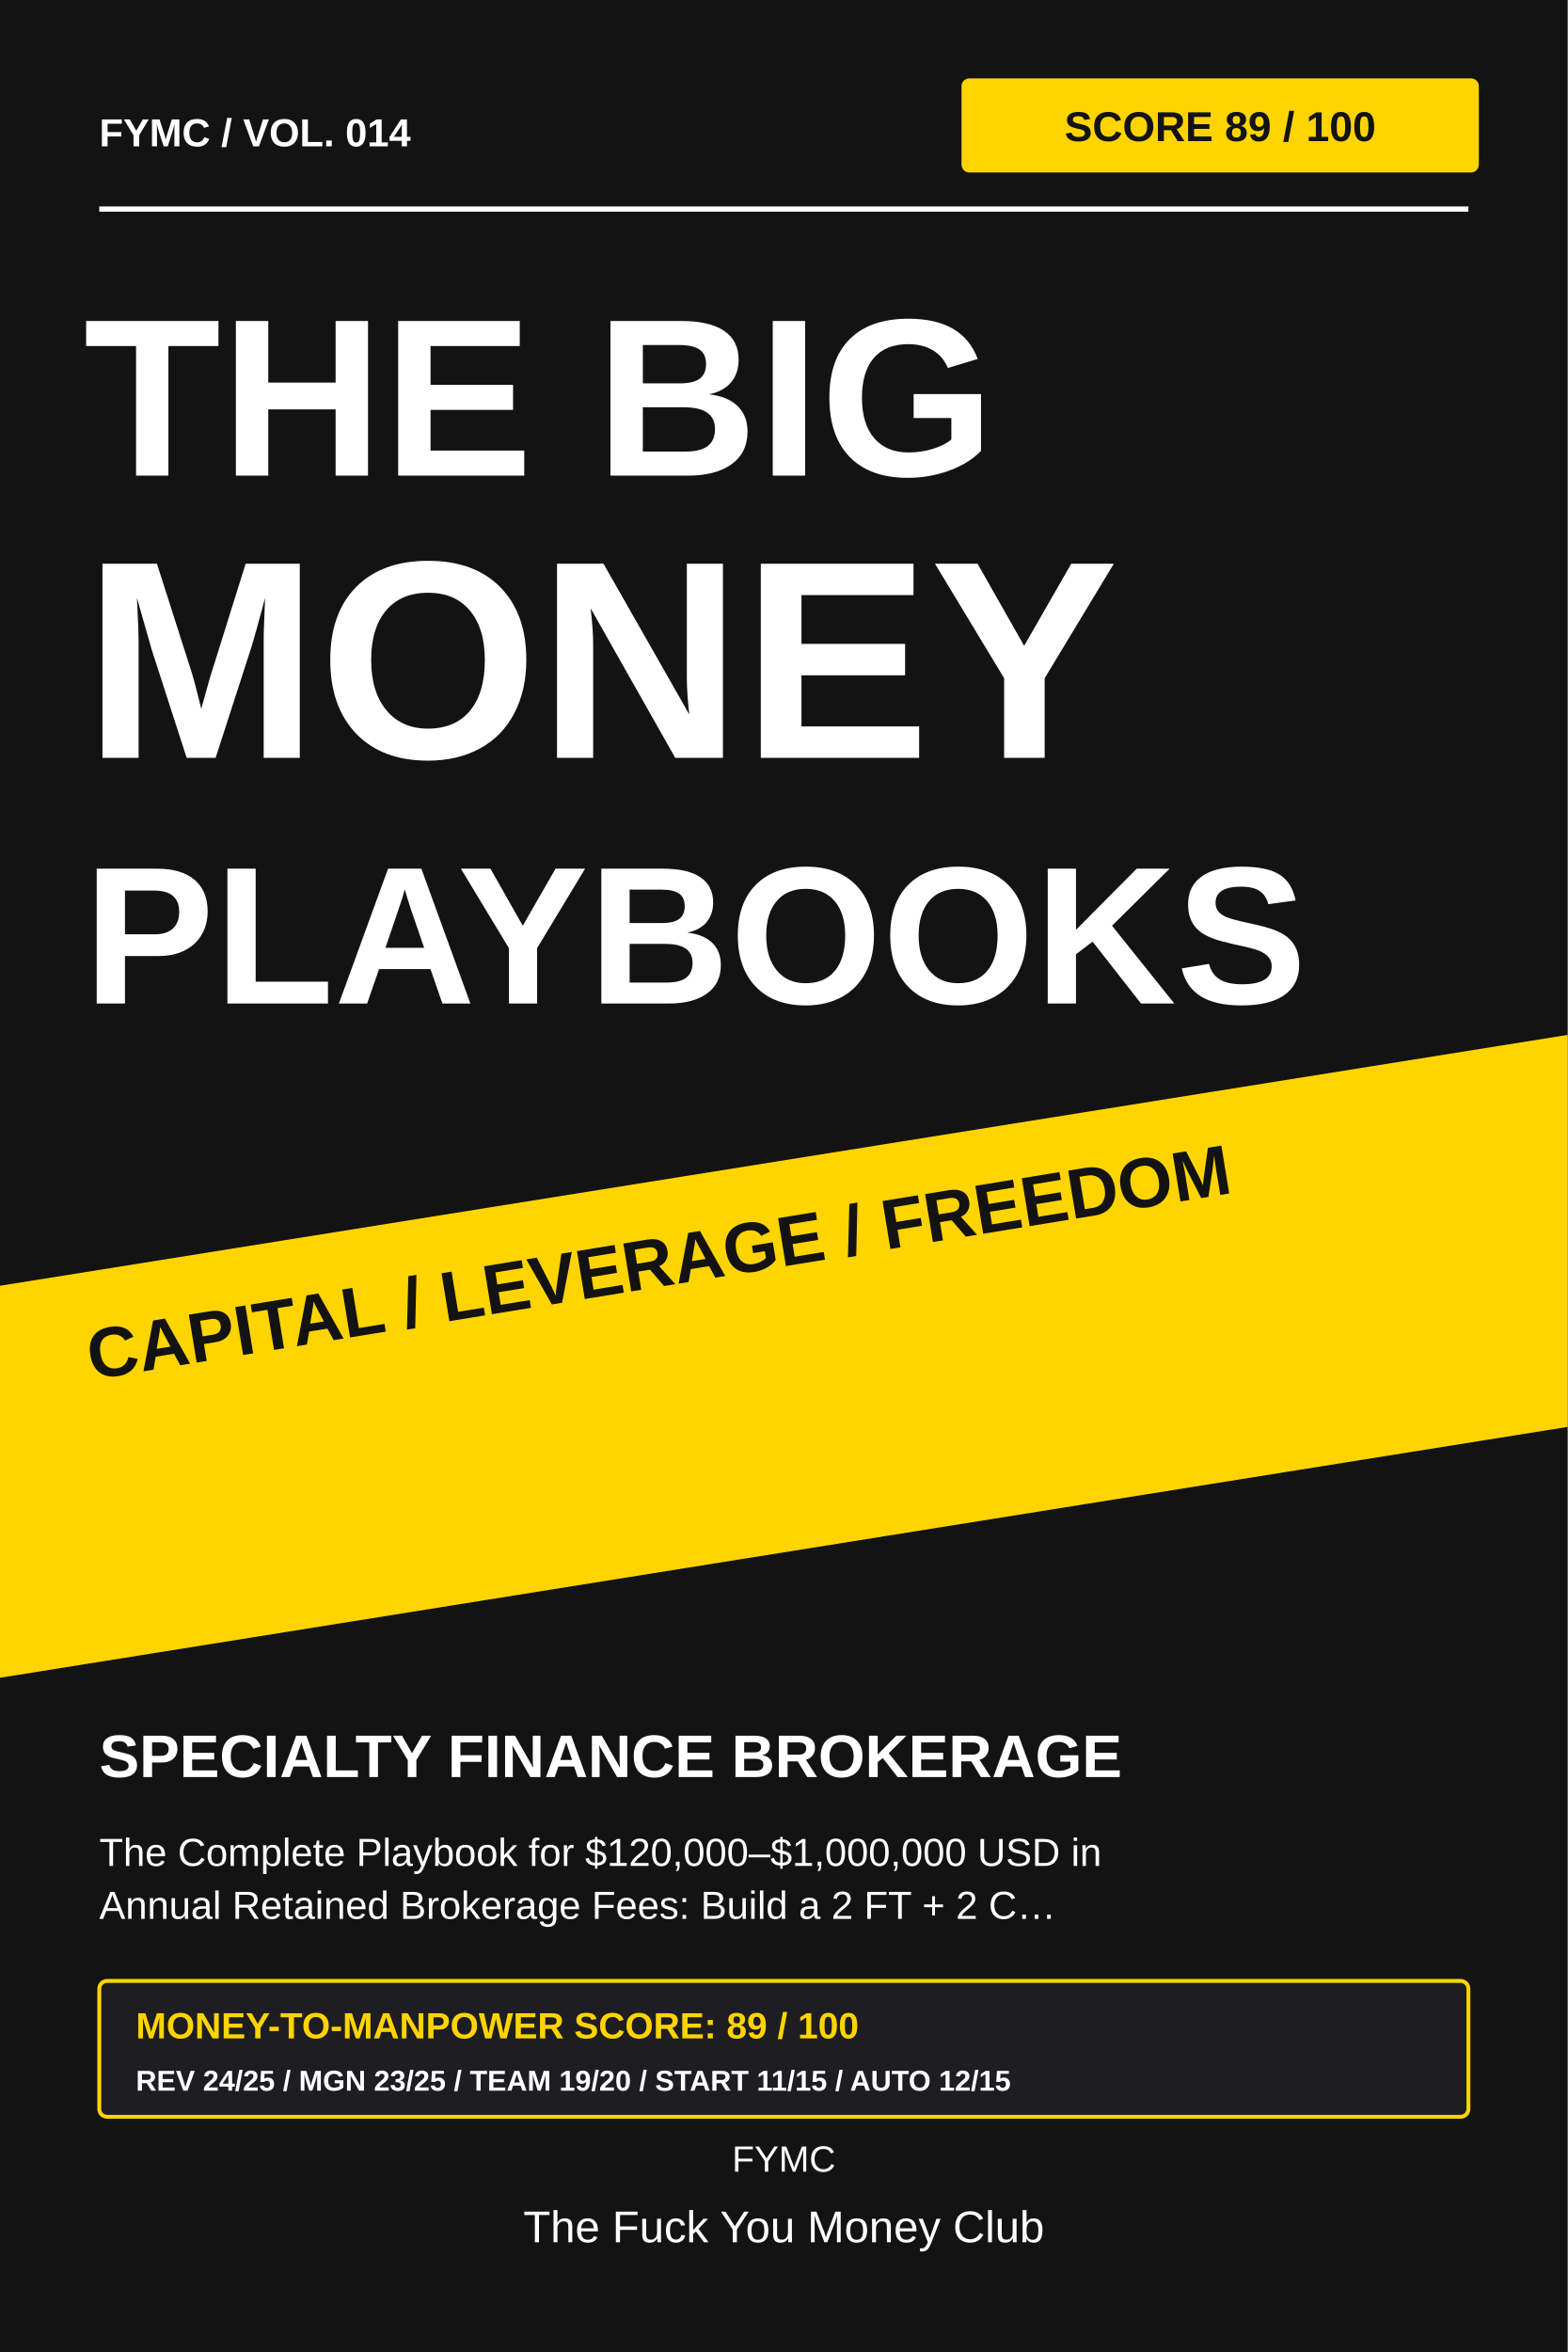
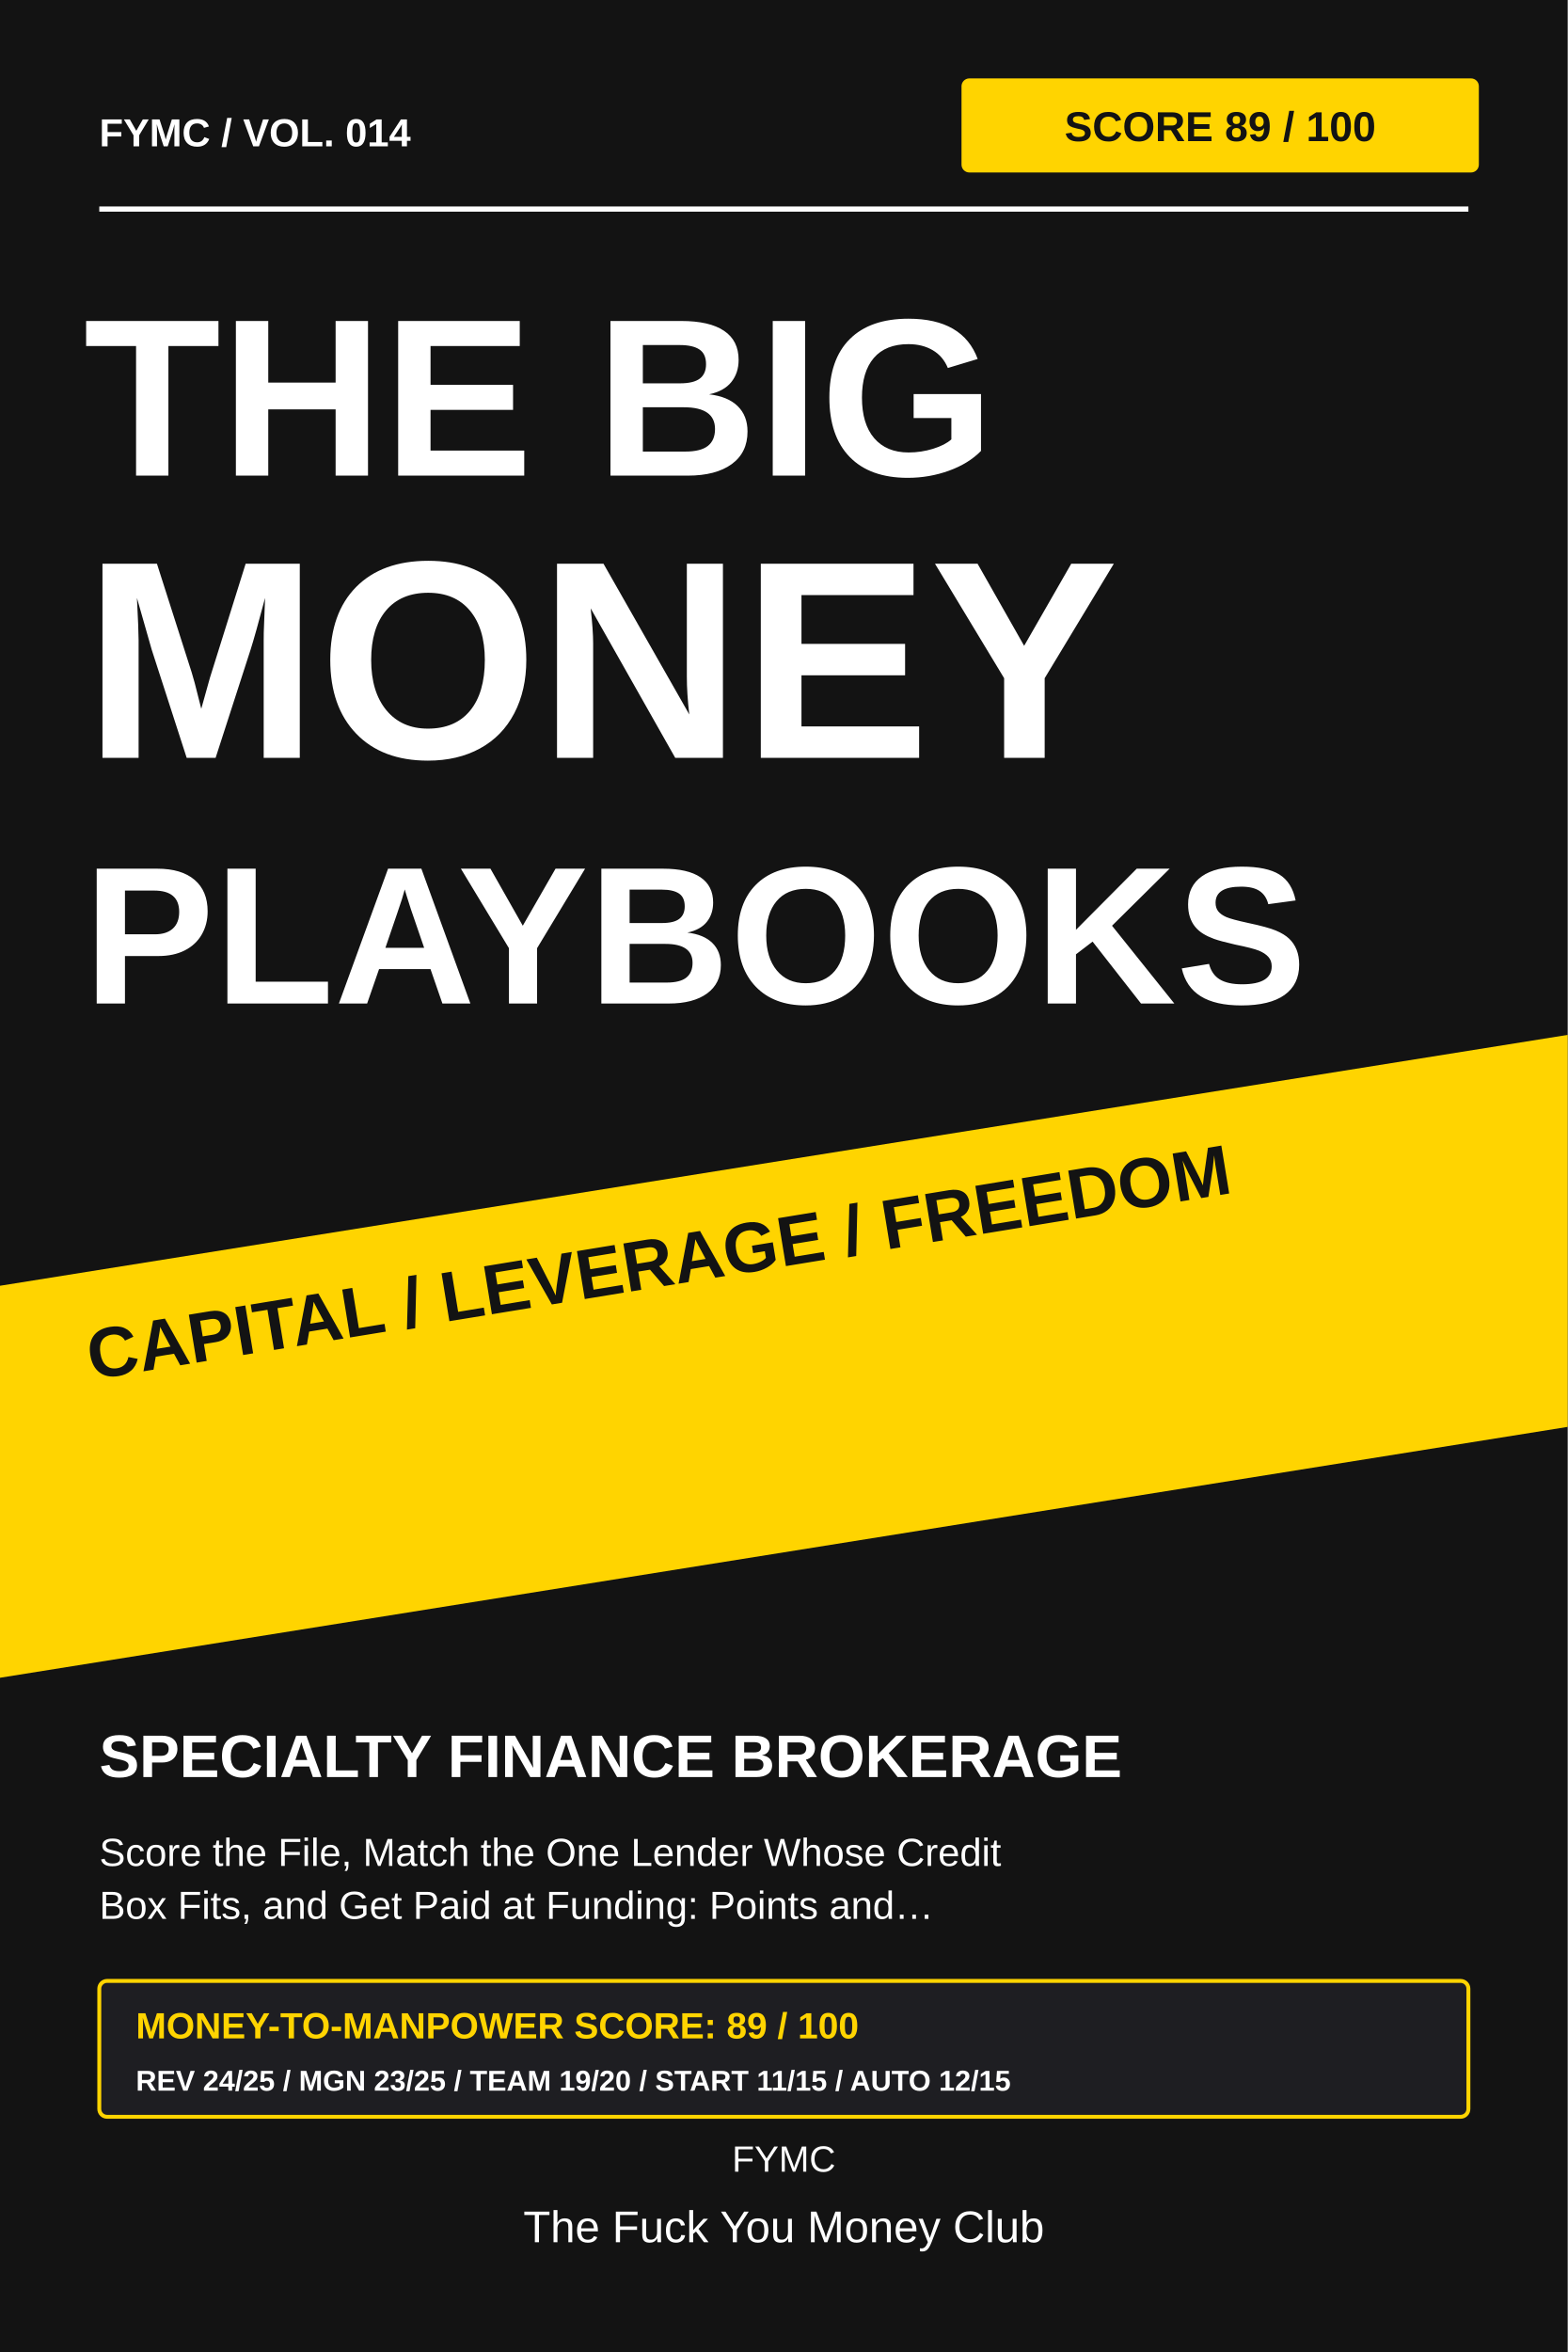
<svg xmlns="http://www.w3.org/2000/svg" width="600" height="900" viewBox="0 0 600 900" role="img" aria-labelledby="art-title art-desc">
  <defs>
    <linearGradient id="stage" x2="0.25" y2="1">
      <stop stop-color="#F5F2EC" />
      <stop offset="1" stop-color="#CEC8BC" />
    </linearGradient>
    <linearGradient id="pages" x2="1" y2="0">
      <stop stop-color="#AAA69C" />
      <stop offset="0.22" stop-color="#FFFDF5" />
      <stop offset="0.8" stop-color="#E4DFD3" />
      <stop offset="1" stop-color="#BAB4A6" />
    </linearGradient>
    <linearGradient id="foil" x2="1" y2="0.3">
      <stop stop-color="#FFFFFF" stop-opacity="0.18" />
      <stop offset="0.3" stop-color="#FFFFFF" stop-opacity="0" />
      <stop offset="1" stop-color="#000000" stop-opacity="0.2" />
    </linearGradient>
    <linearGradient id="metal" x2="1" y2="1">
      <stop stop-color="#797D80" />
      <stop offset="0.35" stop-color="#272A2D" />
      <stop offset="0.72" stop-color="#090B0C" />
      <stop offset="1" stop-color="#63676A" />
    </linearGradient>
    <linearGradient id="glass" x2="1" y2="1">
      <stop stop-color="#FFFFFF" stop-opacity="0.14" />
      <stop offset="0.48" stop-color="#FFFFFF" stop-opacity="0" />
    </linearGradient>
    <filter id="shadow" x="-50%" y="-100%" width="200%" height="300%">
      <feGaussianBlur stdDeviation="15" />
    </filter>
  </defs>
  <rect x="0" y="0" width="600" height="900" rx="0" fill="#131313" stroke="none" stroke-width="1" />
  <text x="38" y="56" fill="#FFFFFF" font-family="Arial, Helvetica, sans-serif" font-size="15" font-weight="700" text-anchor="start">FYMC / VOL. 014</text>
  <rect x="368" y="30" width="198" height="36" rx="3" fill="#FFD400" stroke="none" stroke-width="1" />
  <text x="467" y="54" fill="#131313" font-family="Arial, Helvetica, sans-serif" font-size="16" font-weight="900" text-anchor="middle">SCORE 89 / 100</text>
  <path d="M38 80 H562" fill="none" stroke="#FFFFFF" stroke-width="2" />
  <text x="32" y="182" fill="#FFFFFF" font-family="Arial, Helvetica, sans-serif" font-size="86" font-weight="900" text-anchor="start">THE BIG</text>
  <text x="32" y="290" fill="#FFFFFF" font-family="Arial, Helvetica, sans-serif" font-size="108" font-weight="900" text-anchor="start">MONEY</text>
  <text x="32" y="384" fill="#FFFFFF" font-family="Arial, Helvetica, sans-serif" font-size="75" font-weight="900" text-anchor="start">PLAYBOOKS</text>
  <path d="M0 492 L600 396 L600 546 L0 642 Z" fill="#FFD400" stroke="none" stroke-width="1" />
  <g transform="rotate(-9.3 35 528)">
    <text x="35" y="528" fill="#131313" font-family="Arial, Helvetica, sans-serif" font-size="27" font-weight="900" text-anchor="start">CAPITAL / LEVERAGE / FREEDOM</text>
  </g>
  <text x="38" y="680" fill="#FFFFFF" font-family="Arial, Helvetica, sans-serif" font-size="23" font-weight="700" text-anchor="start">SPECIALTY FINANCE BROKERAGE</text>
-   <text x="38" y="714.0" fill="#FFFFFF" font-family="Arial, Helvetica, sans-serif" font-size="15" font-weight="400" text-anchor="start">The Complete Playbook for $120,000–$1,000,000 USD in</text>
-   <text x="38" y="734.25" fill="#FFFFFF" font-family="Arial, Helvetica, sans-serif" font-size="15" font-weight="400" text-anchor="start">Annual Retained Brokerage Fees: Build a 2 FT + 2 C…</text>
+   <text x="38" y="714.0" fill="#FFFFFF" font-family="Arial, Helvetica, sans-serif" font-size="15" font-weight="400" text-anchor="start">Score the File, Match the One Lender Whose Credit</text>
+   <text x="38" y="734.25" fill="#FFFFFF" font-family="Arial, Helvetica, sans-serif" font-size="15" font-weight="400" text-anchor="start">Box Fits, and Get Paid at Funding: Points and…</text>
  <rect x="38" y="758" width="524" height="52" rx="3" fill="#1E1E22" stroke="#FFD400" stroke-width="1.5" />
  <text x="52" y="780" fill="#FFD400" font-family="Arial, Helvetica, sans-serif" font-size="14" font-weight="800" text-anchor="start">MONEY-TO-MANPOWER SCORE: 89 / 100</text>
  <text x="52" y="800" fill="#FFFFFF" font-family="Arial, Helvetica, sans-serif" font-size="11" font-weight="700" text-anchor="start">REV 24/25 / MGN 23/25 / TEAM 19/20 / START 11/15 / AUTO 12/15</text>
  <text x="300" y="831" fill="#FFFFFF" font-family="Arial, Helvetica, sans-serif" font-size="14" font-weight="400" text-anchor="middle">FYMC</text>
  <text x="300" y="858" fill="#FFFFFF" font-family="Arial, Helvetica, sans-serif" font-size="17" font-weight="400" text-anchor="middle">The Fuck You Money Club</text>
</svg>
